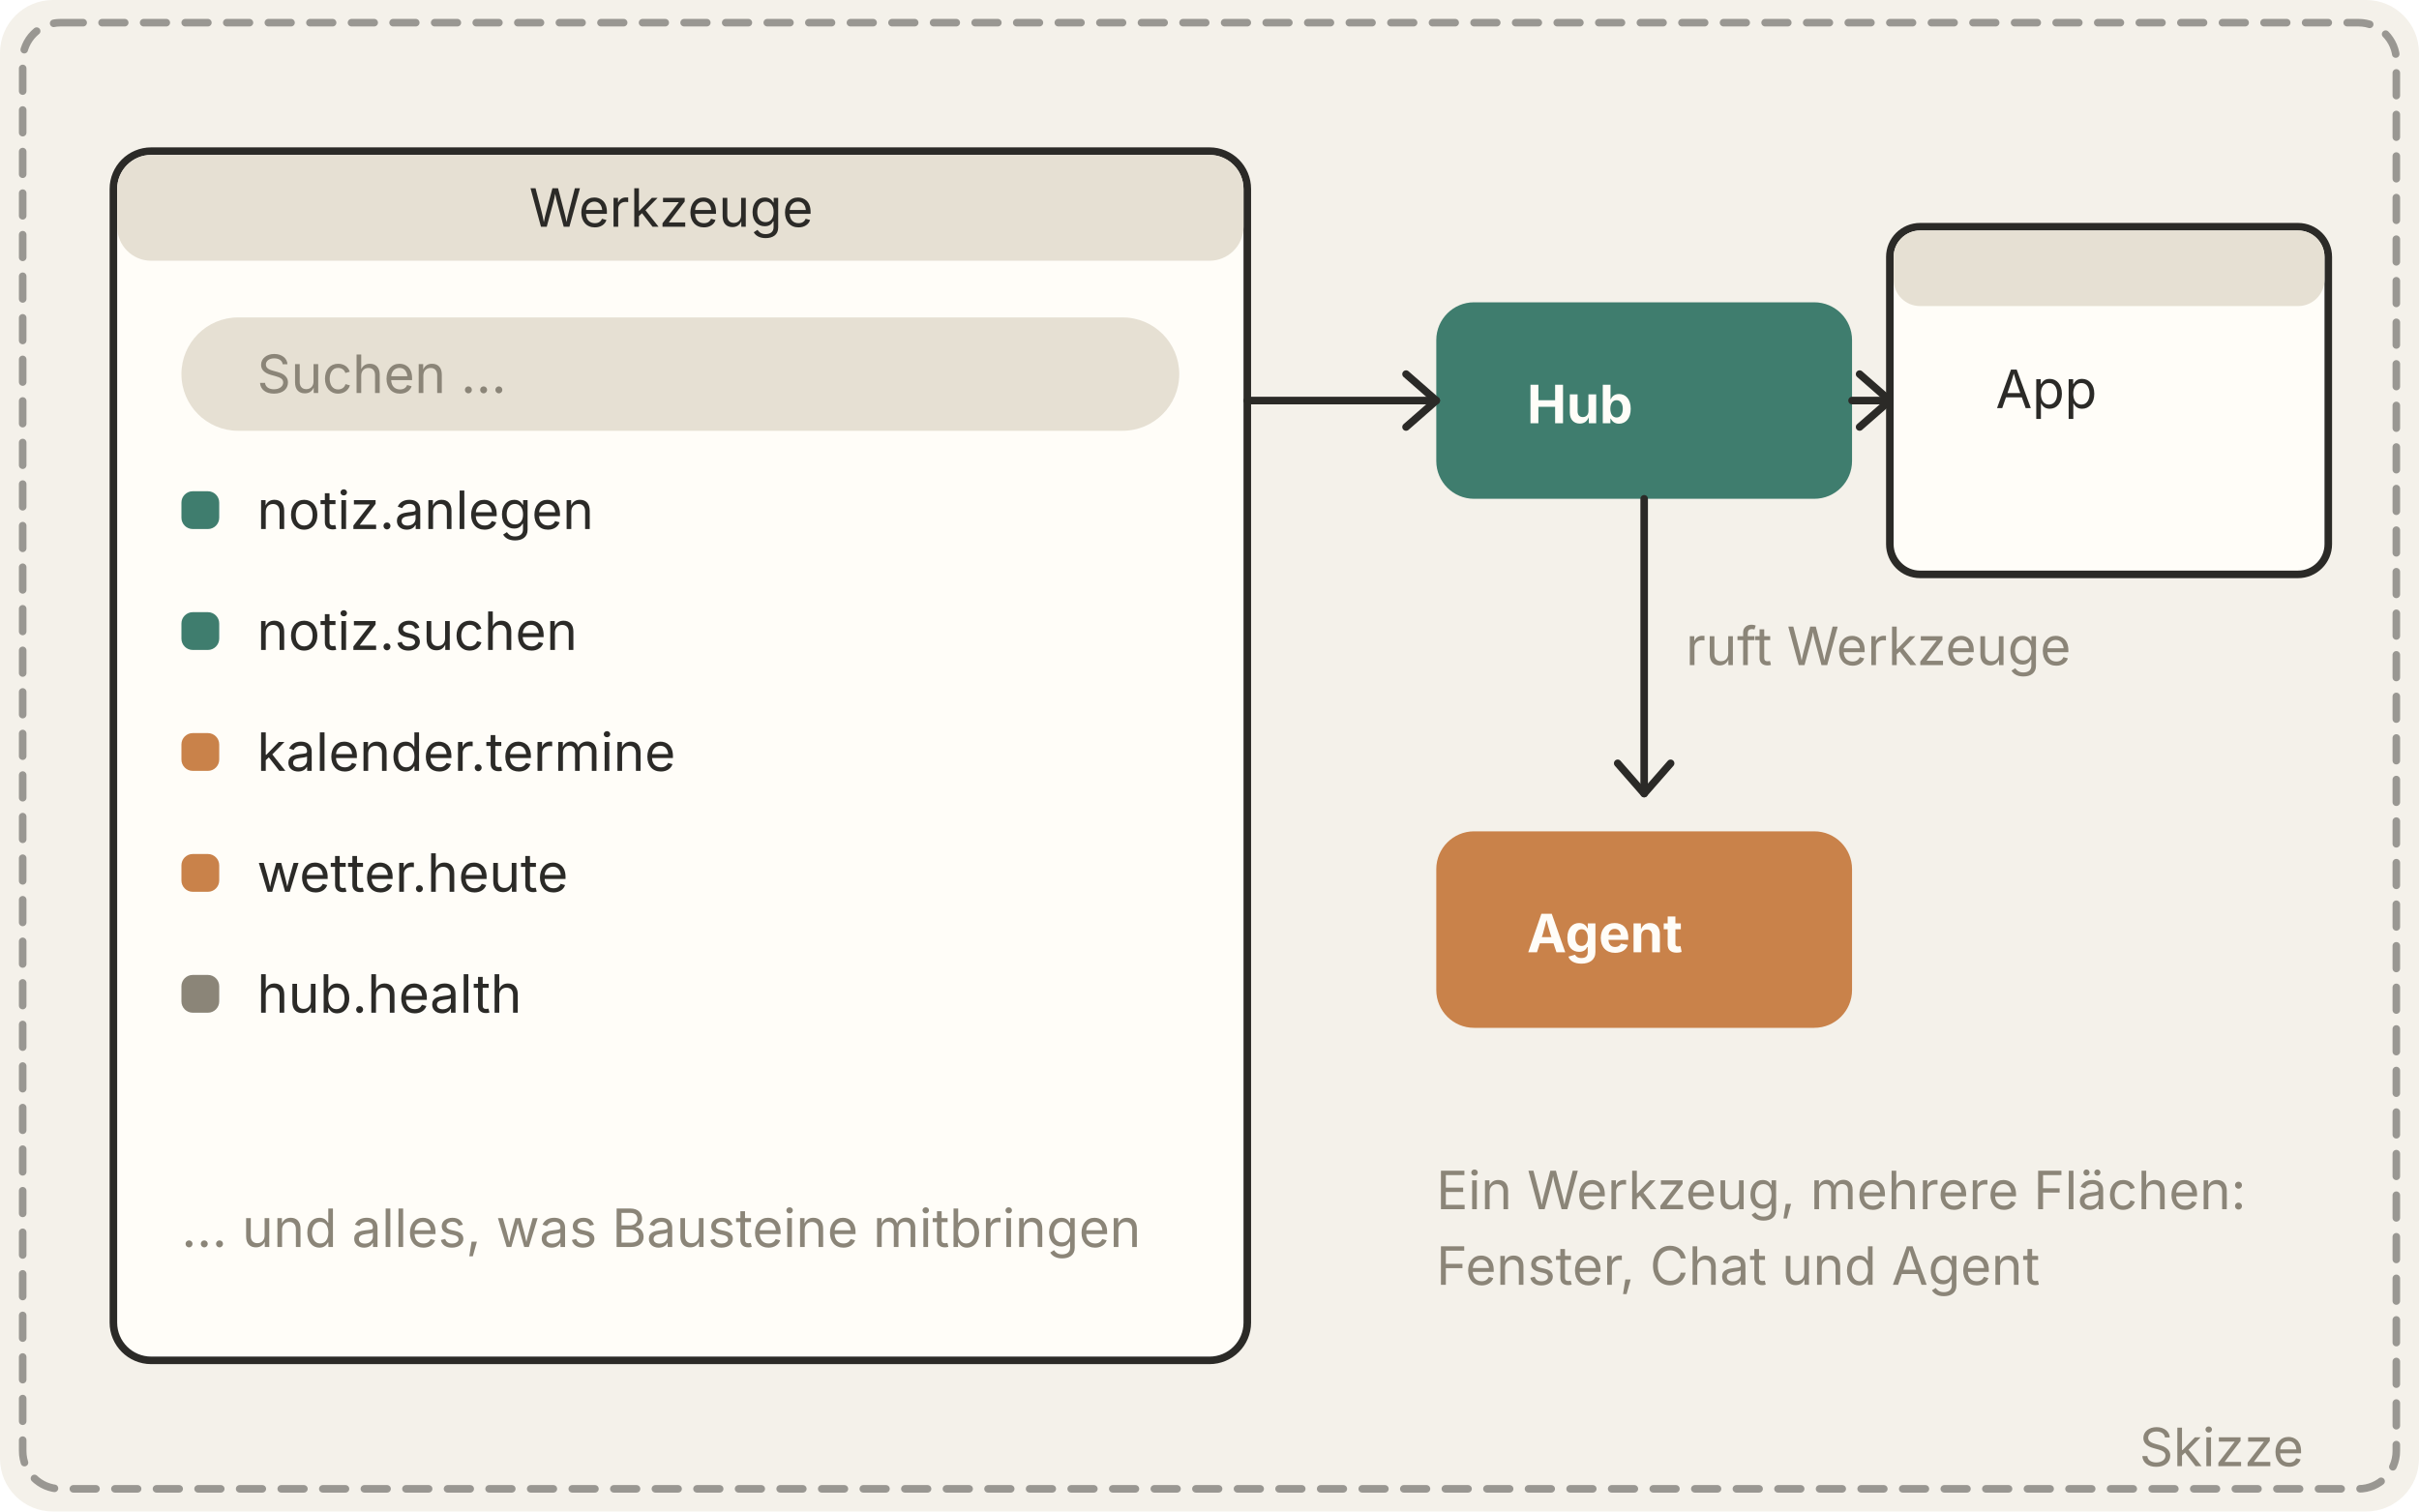
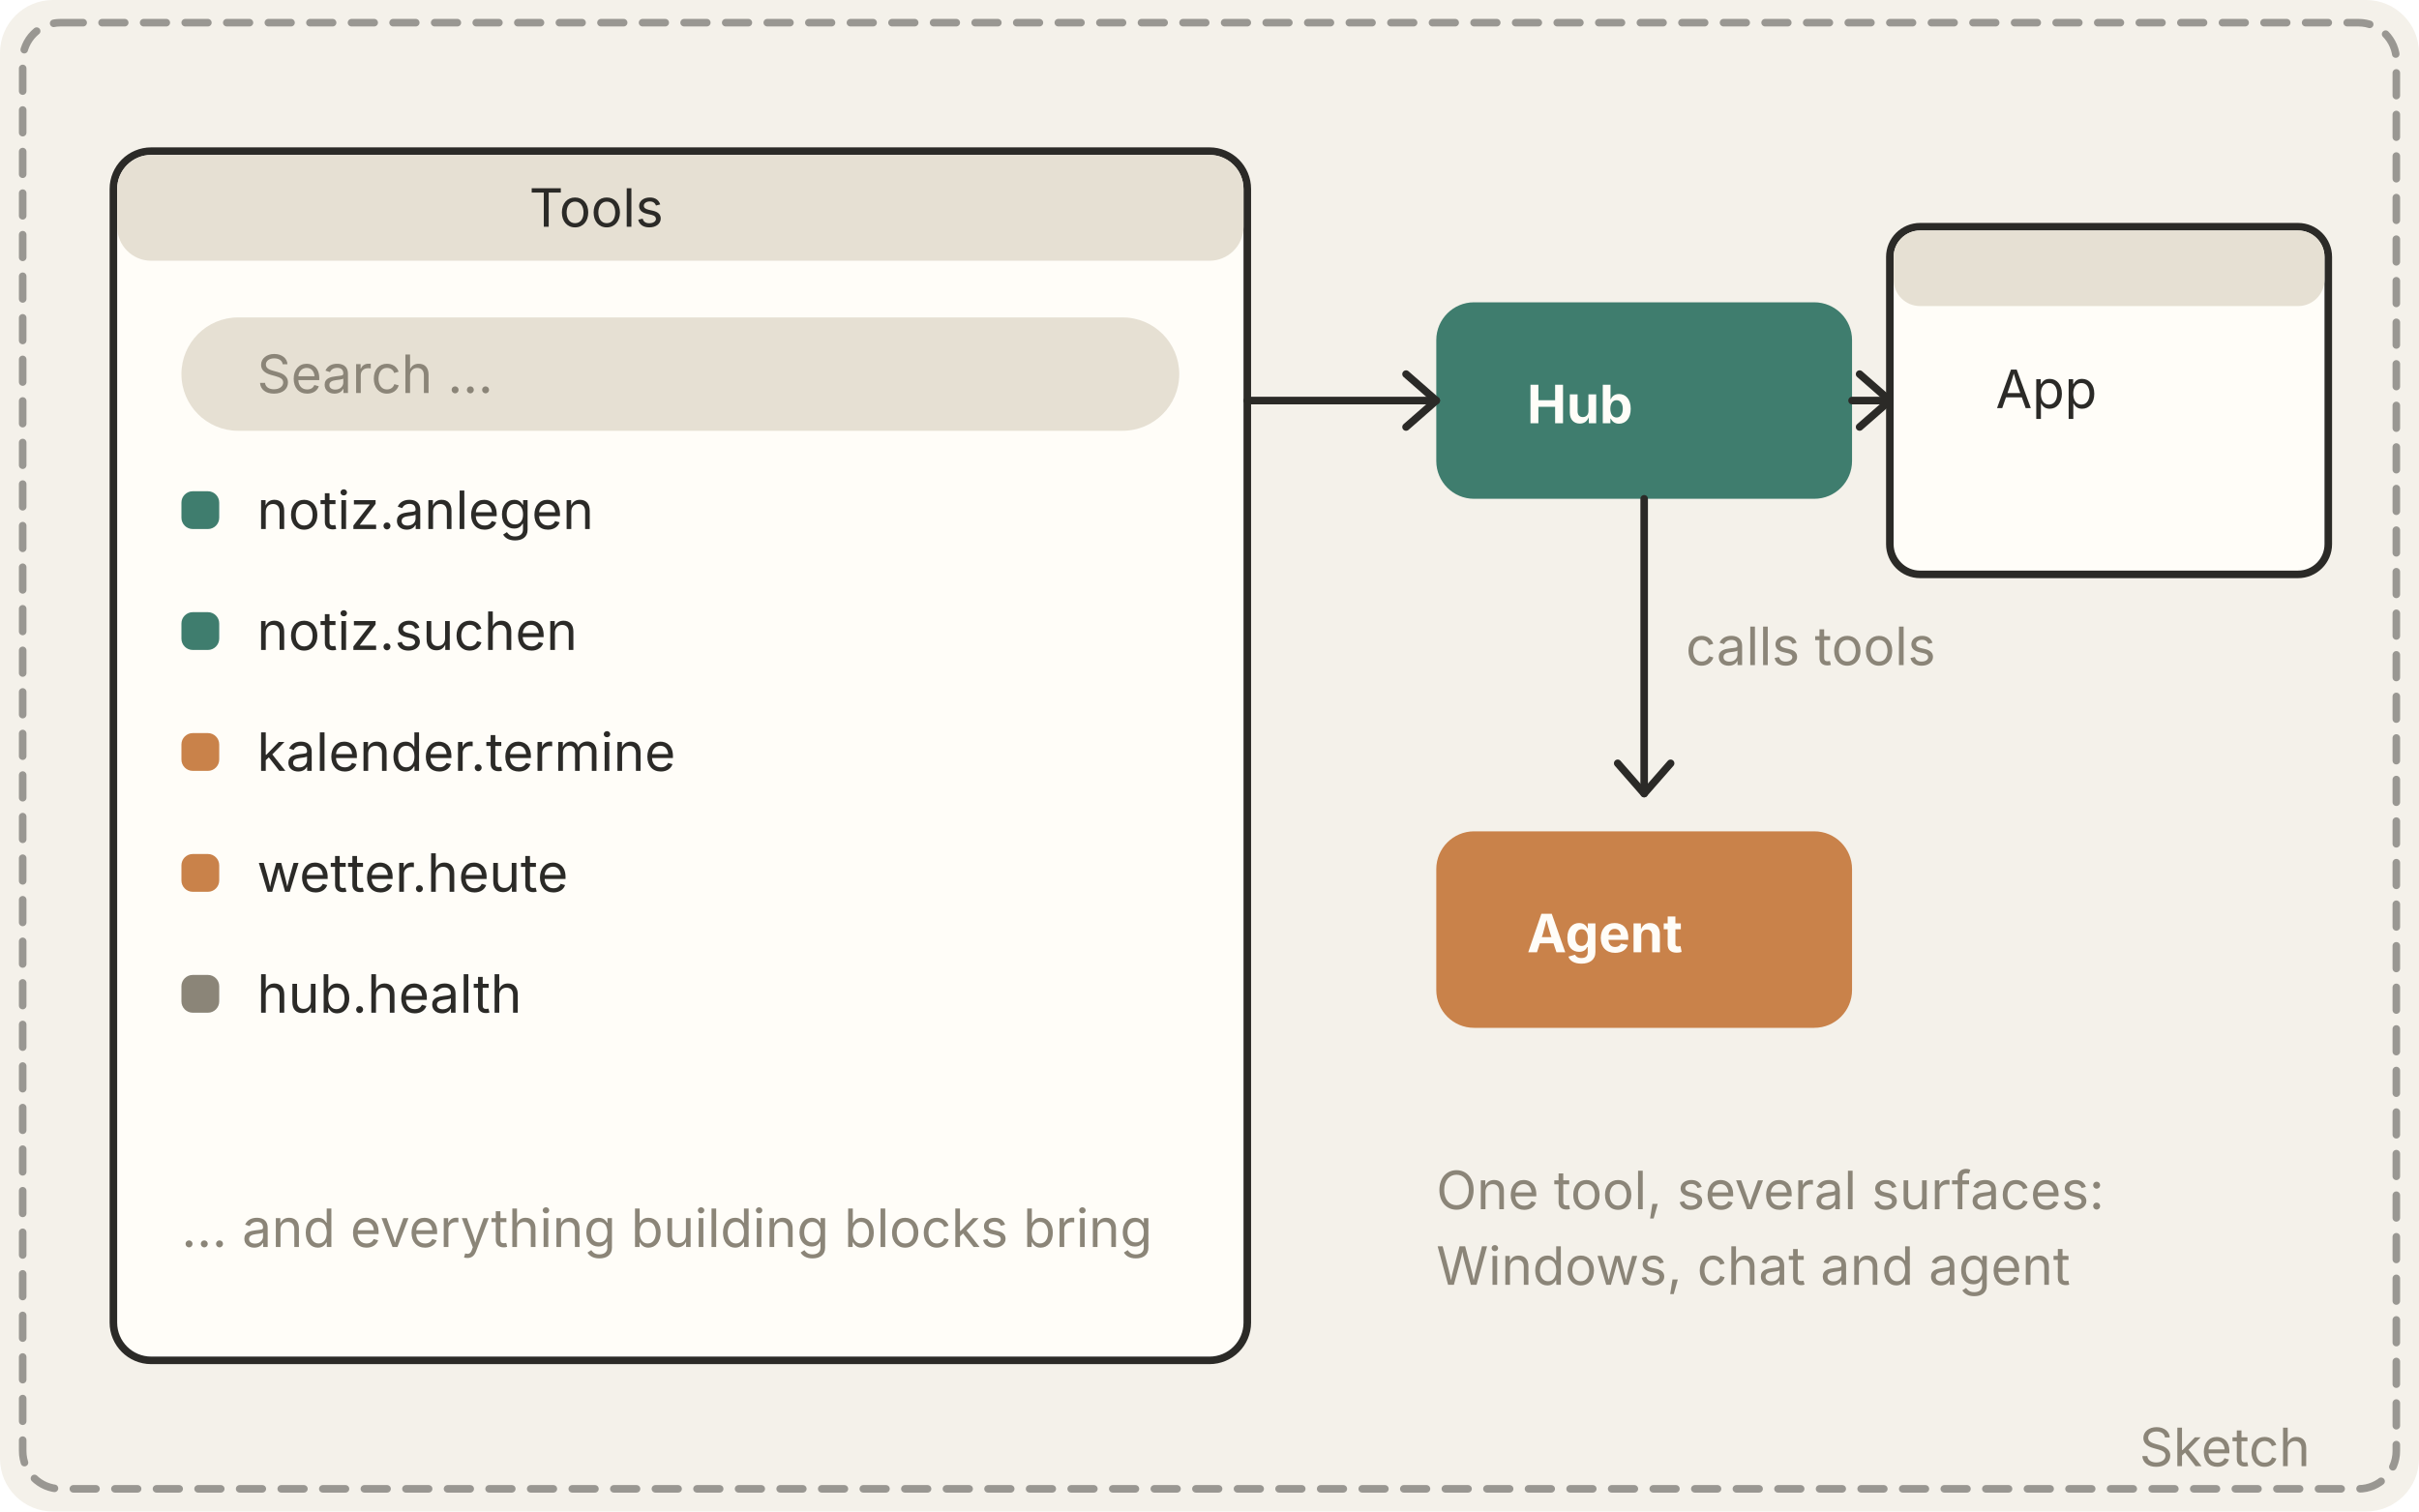
<svg xmlns="http://www.w3.org/2000/svg" viewBox="0 0 640 400" role="img" aria-labelledby="t d">
  <style>
.bg{fill:#f4f1ea}.fl{fill:#fffdf8}.bar{fill:#e6e0d3}.ink{fill:#2b2a27}.mut{fill:#8b8578}.acc{fill:#3f7d6e}.wrm{fill:#c9824a}
.ln{fill:none;stroke:#2b2a27;stroke-width:2;stroke-linecap:round;stroke-linejoin:round}.dsh{stroke-dasharray:6 5;opacity:.45}
text{font-family:ui-rounded,system-ui,-apple-system,sans-serif;font-size:14px}
@media (prefers-color-scheme:dark){.bg{fill:#1d1c1a}.fl{fill:#2a2926}.bar{fill:#3a3833}.ink{fill:#ece7dc}.mut{fill:#8f897c}.acc{fill:#5fb3a0}.wrm{fill:#e0a06b}.ln{stroke:#ece7dc}}
</style>
  <rect class="bg" width="640" height="400" rx="14" />
  <rect class="ln dsh" x="6" y="6" width="628" height="388" rx="10" />
  <rect class="fl" x="30" y="40" width="300" height="320" rx="10" />
  <rect class="ln" x="30" y="40" width="300" height="320" rx="10" />
  <rect class="bar" x="31" y="41" width="298" height="28" rx="9" />
-   <text class="ink" x="140" y="60">Werkzeuge</text>
+   <text class="ink" x="140" y="60">Tools</text>
  <rect class="bar" x="48" y="84" width="264" height="30" rx="15" />
-   <text class="mut" x="68" y="104">Suchen …</text>
+   <text class="mut" x="68" y="104">Search …</text>
  <rect class="acc" x="48" y="130" width="10" height="10" rx="3" />
  <text class="ink" x="68" y="140">notiz.anlegen</text>
  <rect class="acc" x="48" y="162" width="10" height="10" rx="3" />
  <text class="ink" x="68" y="172">notiz.suchen</text>
  <rect class="wrm" x="48" y="194" width="10" height="10" rx="3" />
  <text class="ink" x="68" y="204">kalender.termine</text>
  <rect class="wrm" x="48" y="226" width="10" height="10" rx="3" />
  <text class="ink" x="68" y="236">wetter.heute</text>
  <rect class="mut" x="48" y="258" width="10" height="10" rx="3" />
  <text class="ink" x="68" y="268">hub.health</text>
-   <text class="mut" x="48" y="330">… und alles, was Bausteine mitbringen</text>
+   <text class="mut" x="48" y="330">… and everything building blocks bring</text>
  <rect class="acc" x="380" y="80" width="110" height="52" rx="10" />
  <text class="fl" x="404" y="112" font-weight="700">Hub</text>
  <path class="ln" d="M330 106h50" />
  <path class="ln" d="M372 99l8 7-8 7" />
  <rect class="fl" x="500" y="60" width="116" height="92" rx="8" />
  <rect class="ln" x="500" y="60" width="116" height="92" rx="8" />
  <rect class="bar" x="501" y="61" width="114" height="20" rx="7" />
  <text class="ink" x="528" y="108">App</text>
  <path class="ln" d="M490 106h10" />
  <path class="ln" d="M492 99l8 7-8 7" />
  <rect class="wrm" x="380" y="220" width="110" height="52" rx="10" />
  <text class="fl" x="404" y="252" font-weight="700">Agent</text>
  <path class="ln" d="M435 132v78" />
  <path class="ln" d="M428 202l7 8 7-8" />
-   <text class="mut" x="446" y="176">ruft Werkzeuge</text>
-   <text class="mut" x="380" y="320">Ein Werkzeug, mehrere Flächen:</text>
-   <text class="mut" x="380" y="340">Fenster, Chat und Agent</text>
-   <text class="mut" x="566" y="388" font-size="12">Skizze</text>
+   <text class="mut" x="446" y="176">calls tools</text>
+   <text class="mut" x="380" y="320">One tool, several surfaces:</text>
+   <text class="mut" x="380" y="340">Windows, chat and agent</text>
+   <text class="mut" x="566" y="388" font-size="12">Sketch</text>
</svg>
